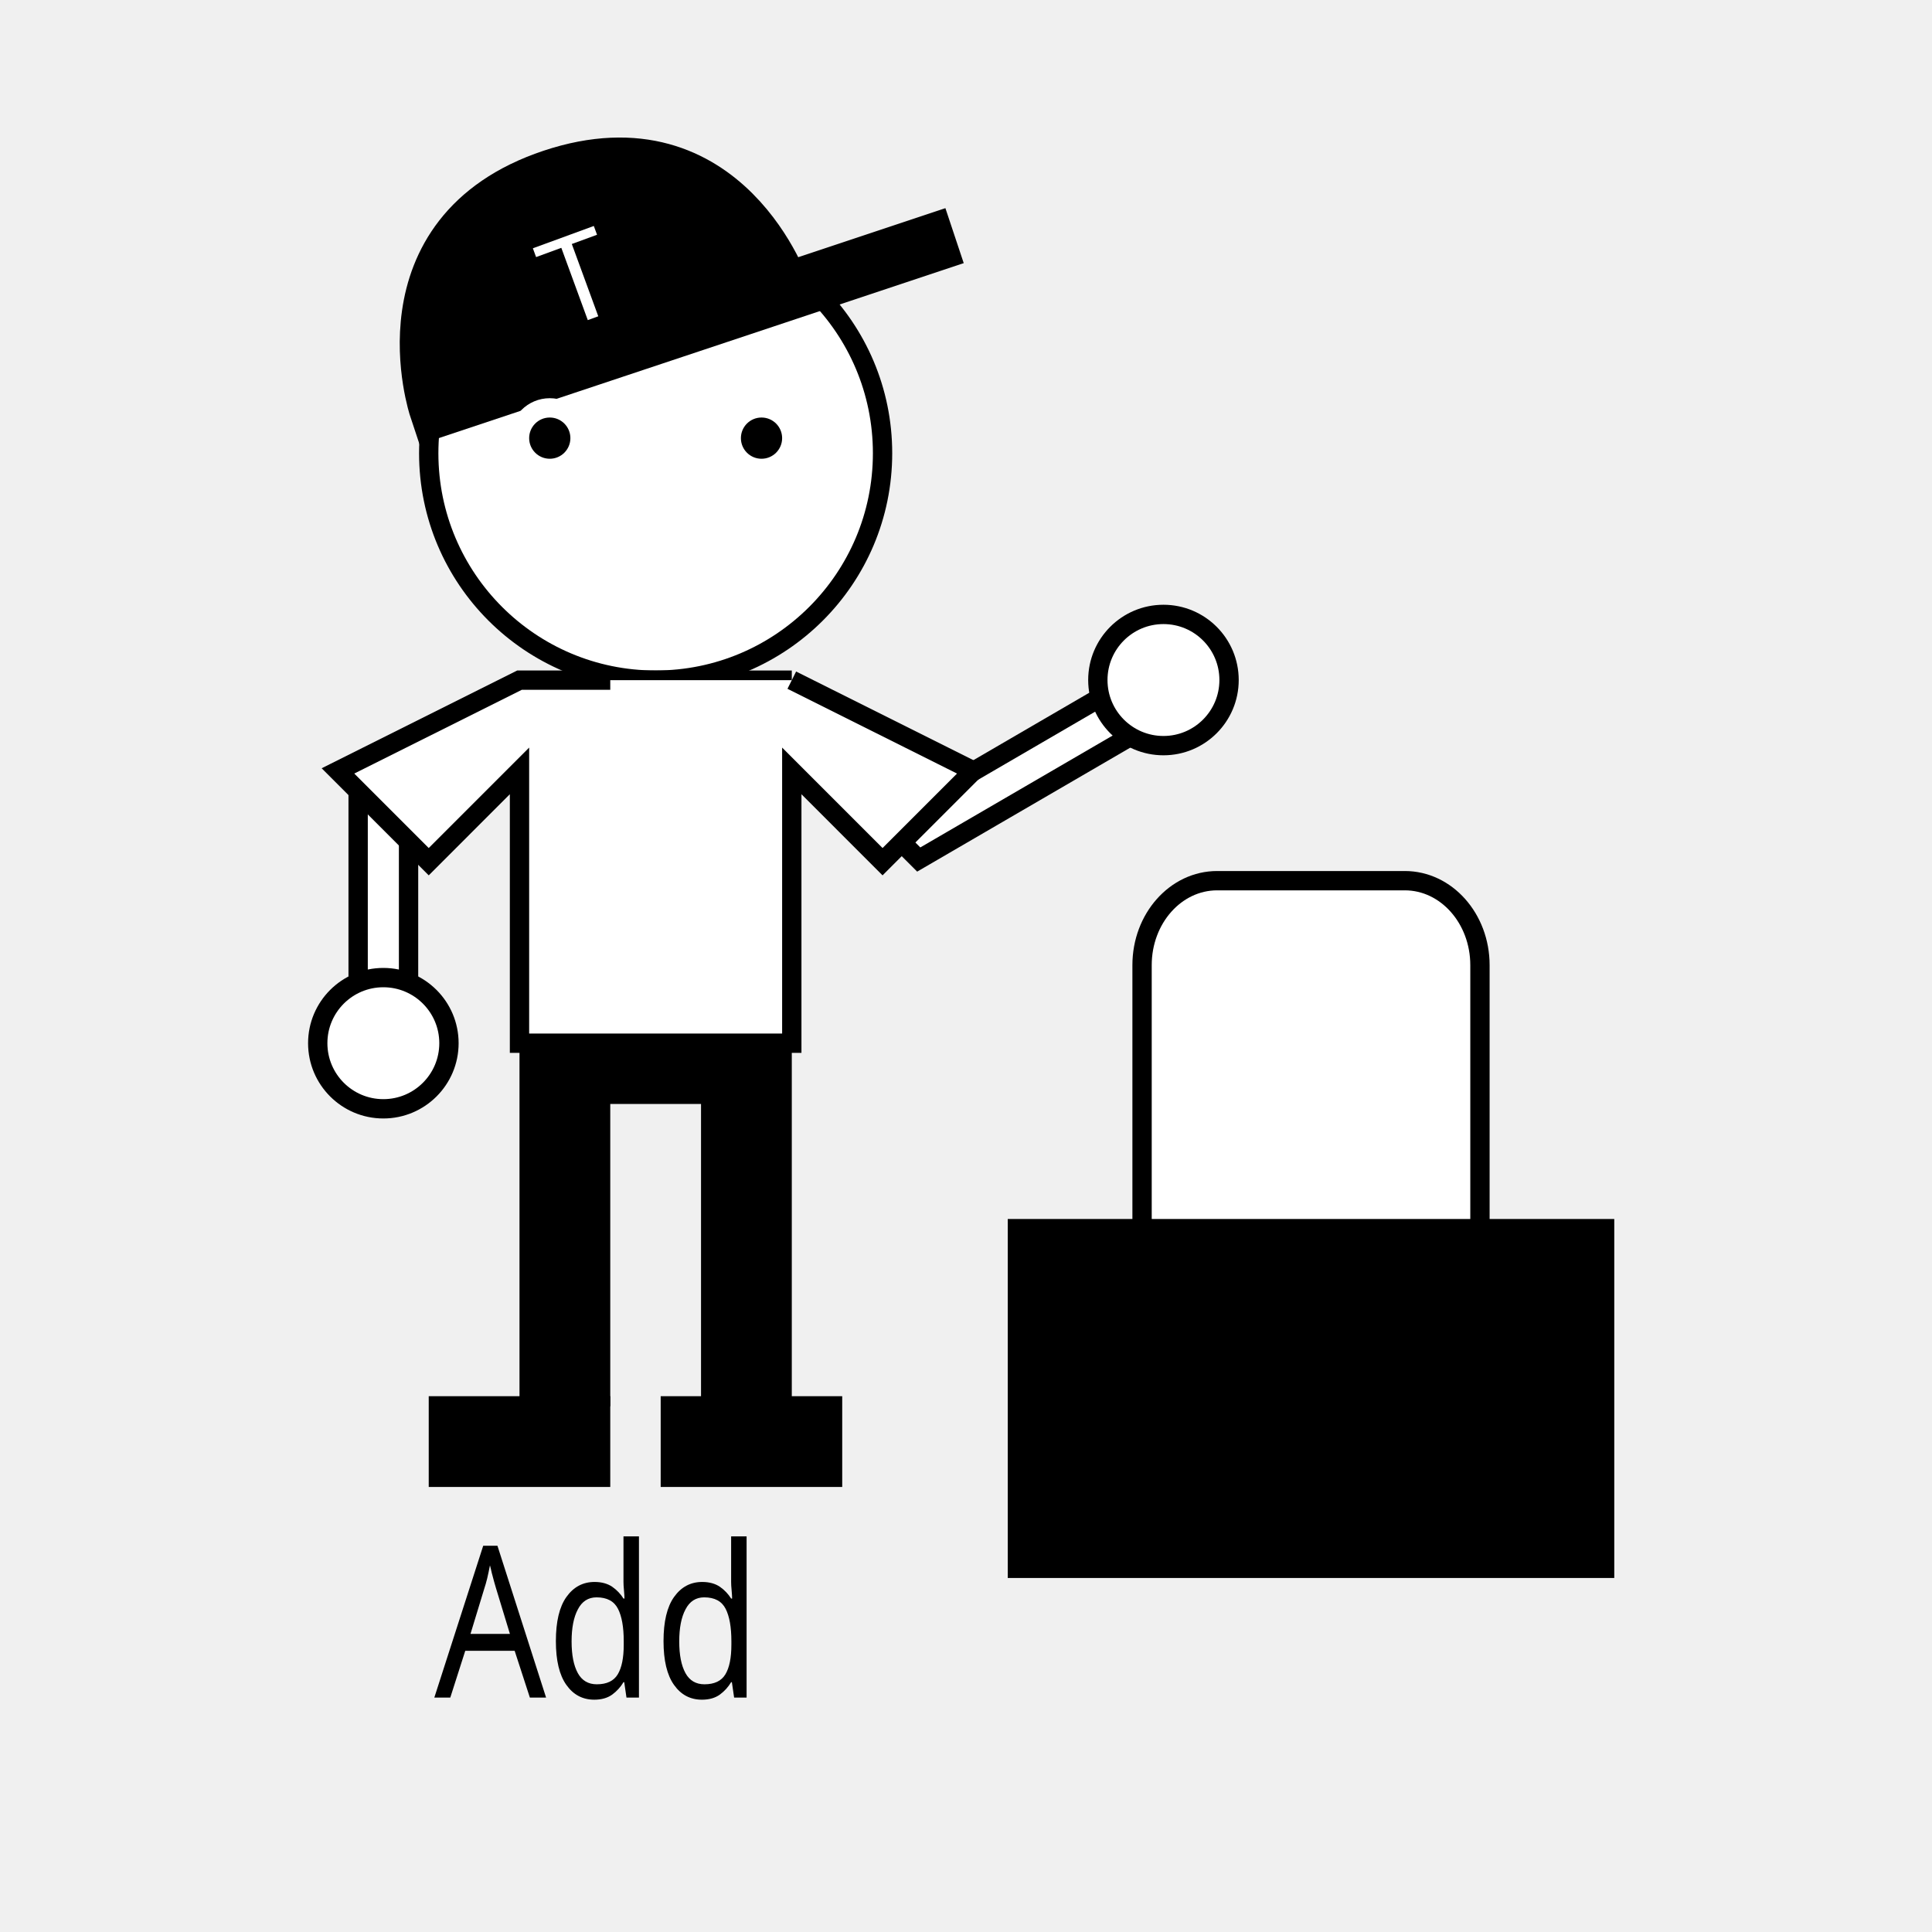
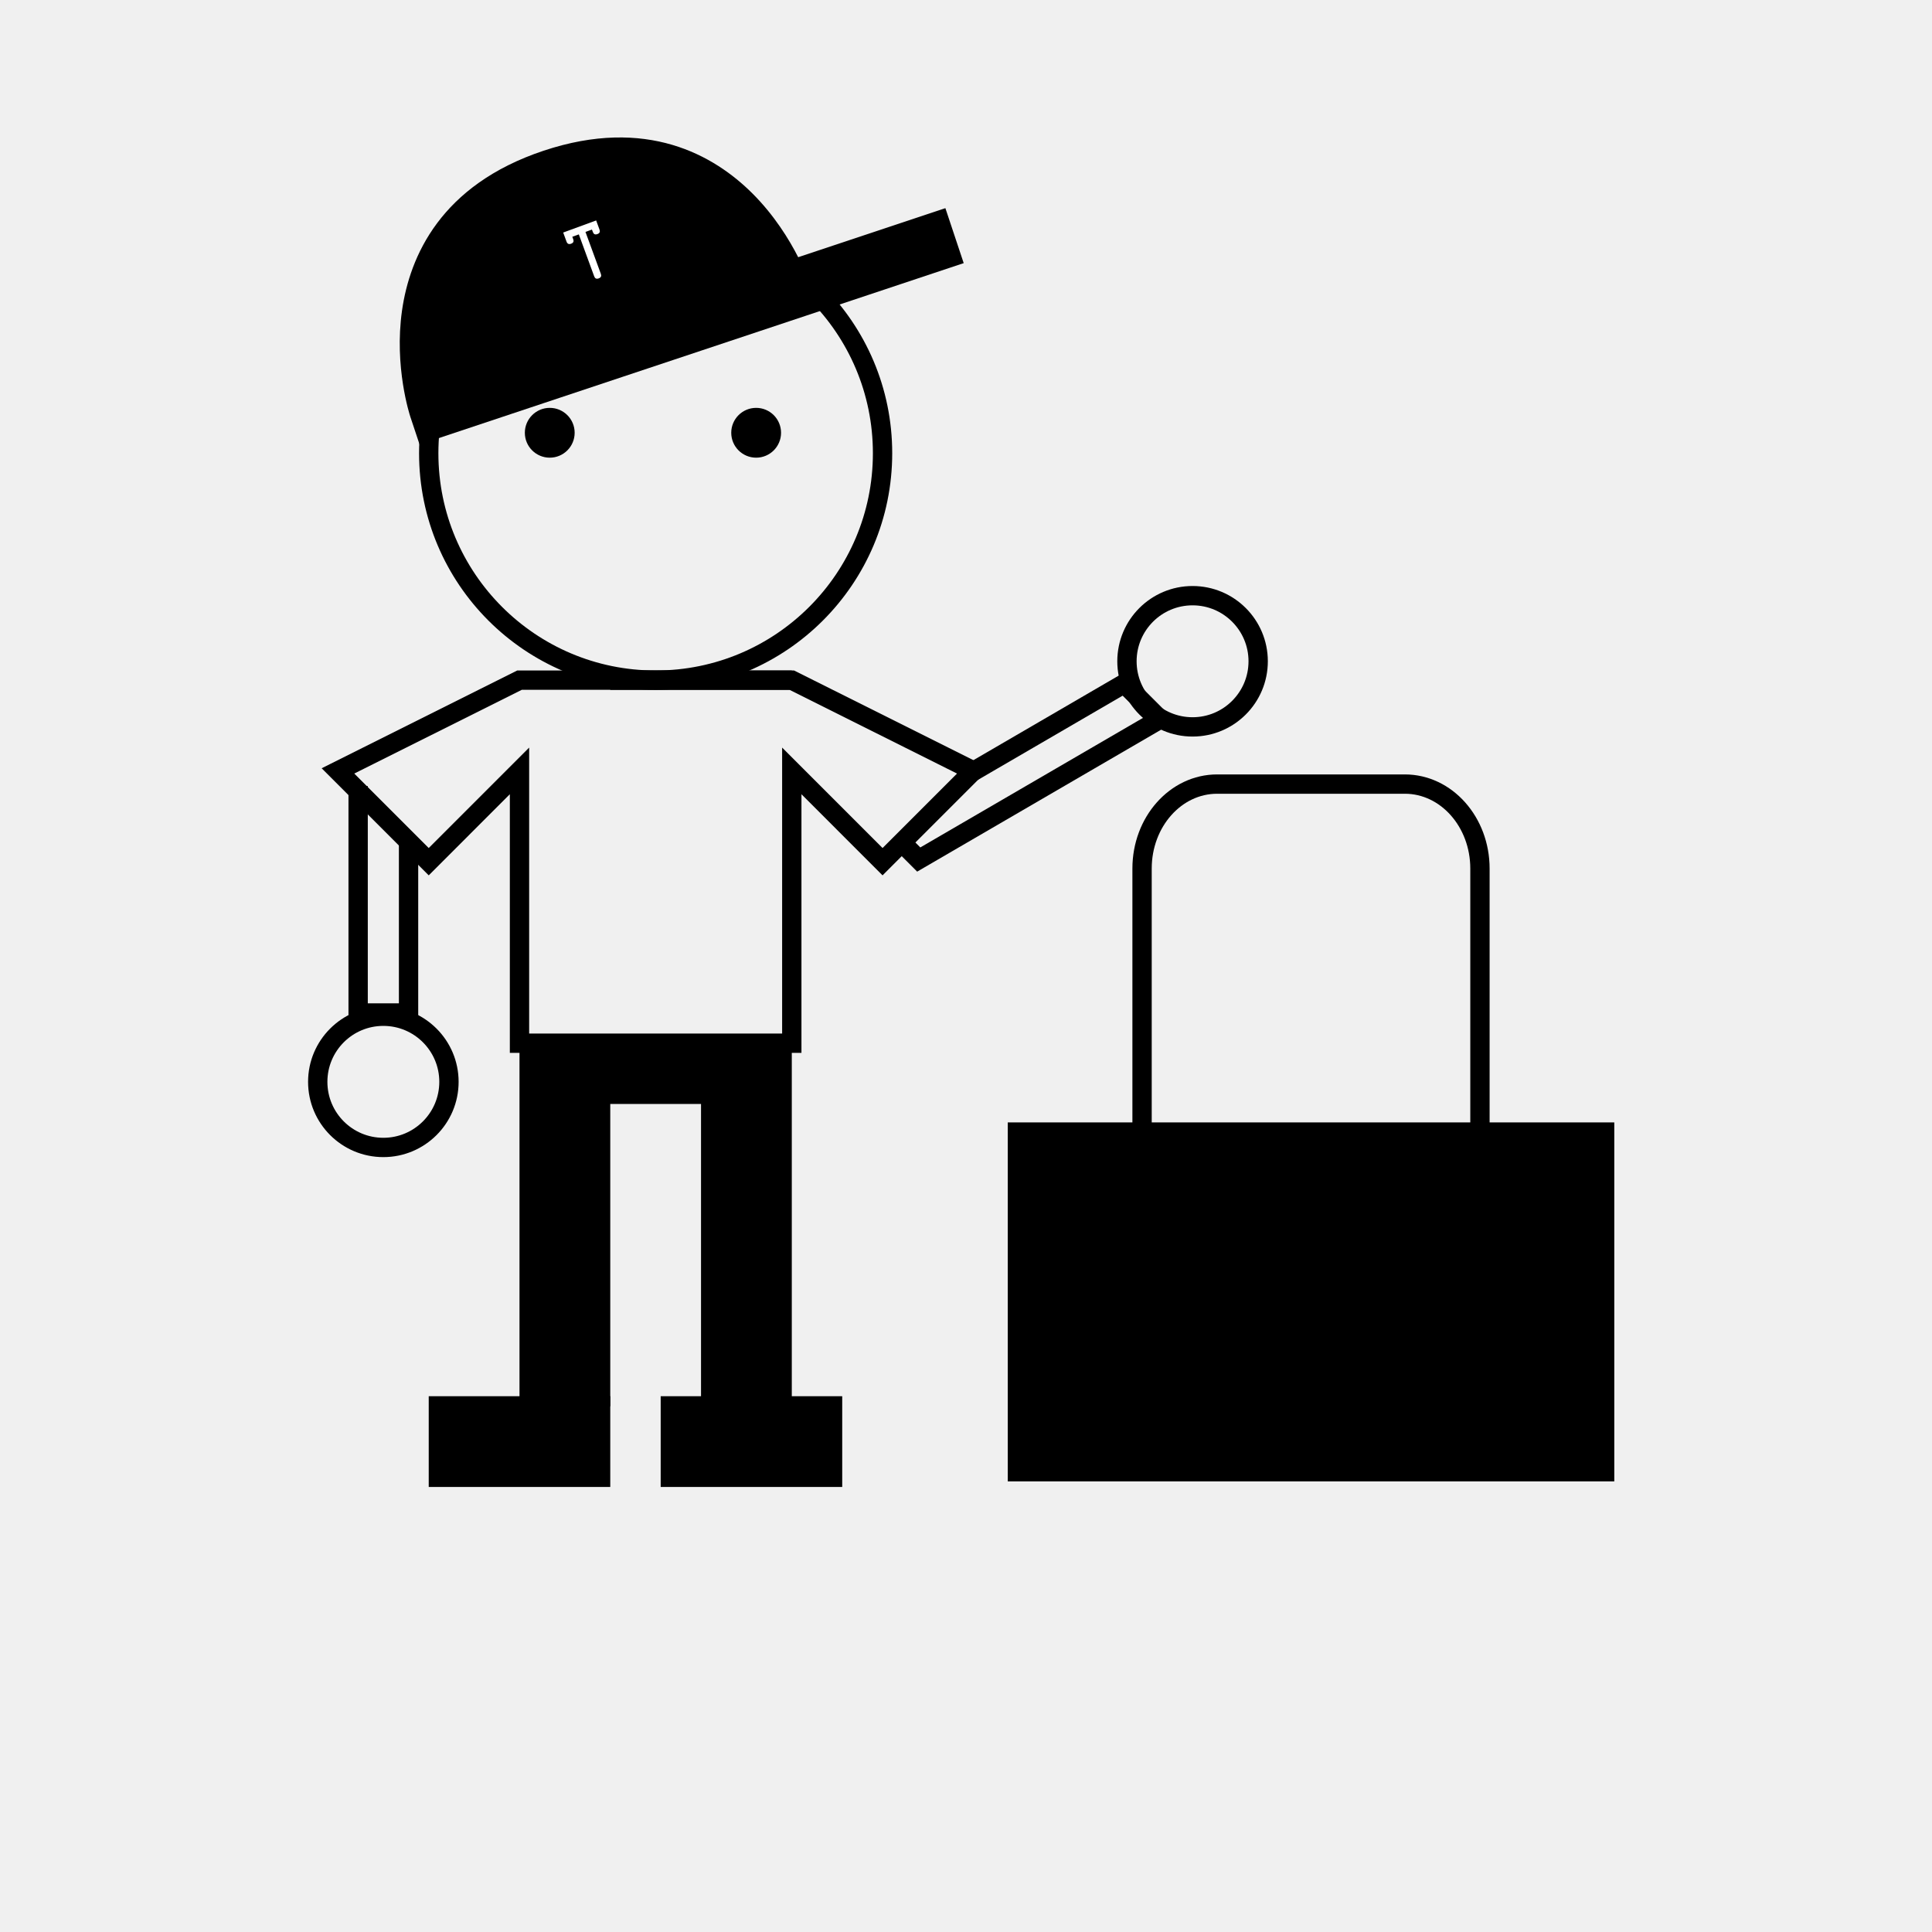
<svg xmlns="http://www.w3.org/2000/svg" version="1.1" id="Layer_1" x="0px" y="0px" width="100px" height="100px" viewBox="0 0 100 100" enable-background="new 0 0 100 100" xml:space="preserve">
-   <circle fill="#FFFFFF" stroke="#000000" stroke-miterlimit="10" cx="33.936" cy="23.459" r="11.745" />
-   <path stroke="#000000" stroke-width="3" stroke-miterlimit="10" d="M49.408,12.197L22.666,21.11c0,0-2.971-8.914,5.943-11.885  c8.914-2.971,11.885,5.943,11.885,5.943" />
-   <circle stroke="#FFFFFF" stroke-miterlimit="10" cx="28.456" cy="22.678" r="1.567" />
-   <circle stroke="#FFFFFF" stroke-miterlimit="10" cx="39.416" cy="22.678" r="1.567" />
+   <circle fill="none" stroke="#000000" stroke-miterlimit="10" cx="33.936" cy="23.459" r="11.745" />
+   <circle cx="39.138" cy="22.4" r="1.289" />
+   <circle cx="28.455" cy="22.4" r="1.289" />
  <line fill="none" stroke="#000000" stroke-miterlimit="10" x1="31.587" y1="35.205" x2="40.983" y2="35.205" />
  <polyline points="31.587,53.996 31.587,72.789 26.889,72.789 26.889,53.996 " />
  <polyline points="40.983,53.996 40.983,72.789 36.285,72.789 36.285,53.996 " />
-   <rect x="34.197" y="72.267" width="9.396" height="4.698" />
-   <rect x="22.191" y="72.267" width="9.396" height="4.698" />
+   <rect x="34.197" y="72.268" width="9.396" height="4.697" />
+   <rect x="22.191" y="72.268" width="9.396" height="4.697" />
  <g>
-     <line fill="#FFFFFF" stroke="#000000" stroke-miterlimit="10" x1="19.842" y1="40.686" x2="19.842" y2="52.431" />
-     <rect x="18.537" y="40.686" fill="#FFFFFF" stroke="#000000" stroke-miterlimit="10" width="2.61" height="11.745" />
+     <polyline fill="none" stroke="#000000" stroke-miterlimit="10" points="21.147,43.556 21.147,52.432 18.537,52.432 18.537,41.247    18.537,40.686  " />
  </g>
  <g>
-     <line fill="#FFFFFF" stroke="#000000" stroke-miterlimit="10" x1="46.632" y1="43.566" x2="59.112" y2="36.305" />
-     <polygon fill="#FFFFFF" stroke="#000000" stroke-miterlimit="10" points="58.189,35.382 60.035,37.228 47.554,44.489    45.709,42.644  " />
+     <polyline fill="none" stroke="#000000" stroke-miterlimit="10" points="49.877,40.219 58.189,35.382 60.035,37.228 47.554,44.489    46.632,43.566  " />
  </g>
-   <circle fill="#FFFFFF" stroke="#000000" stroke-miterlimit="10" cx="60.22" cy="35.198" r="3.396" />
-   <circle fill="#FFFFFF" stroke="#000000" stroke-miterlimit="10" cx="19.842" cy="53.996" r="3.396" />
+   <circle fill="none" stroke="#000000" stroke-miterlimit="10" cx="61.727" cy="34.228" r="3.396" />
+   <circle fill="none" stroke="#000000" stroke-miterlimit="10" cx="19.842" cy="55.996" r="3.396" />
  <rect x="28.455" y="54.248" width="12.006" height="2.893" />
  <text transform="matrix(0.939 -0.3439 0.3439 0.939 29.0596 17.0693)" fill="#FFFFFF" font-family="'OCRAStd'" font-size="6.264">T</text>
-   <polyline fill="#FFFFFF" stroke="#000000" stroke-miterlimit="10" points="40.983,35.205 50.379,39.902 45.681,44.601   40.983,39.902 40.983,53.996 36.285,53.996 31.587,53.996 26.889,53.996 26.889,39.902 22.191,44.601 17.493,39.902 26.889,35.205   31.587,35.205 " />
-   <path fill="#FFFFFF" stroke="#000000" stroke-miterlimit="10" d="M62.999,71.818c-2.146,0-3.886-1.958-3.886-4.373V49.956  c0-2.415,1.739-4.372,3.886-4.372h9.716c2.146,0,3.887,1.958,3.887,4.372v17.489c0,2.415-1.74,4.373-3.887,4.373H62.999z" />
-   <text transform="matrix(0.8264 0 0 1 22.4805 87.8662)" font-family="'MyriadPro-Regular'" font-size="10.962">Add</text>
-   <rect x="52.161" y="63.095" width="31.393" height="18.581" />
+   <polygon fill="none" stroke="#000000" stroke-miterlimit="10" points="40.983,35.205 50.379,39.902 45.681,44.601 40.983,39.902   40.983,53.996 36.285,53.996 31.587,53.996 26.889,53.996 26.889,39.902 22.191,44.601 17.493,39.902 26.889,35.205 31.587,35.205   " />
+   <path fill="none" stroke="#000000" stroke-miterlimit="10" d="M62.999,66.818c-2.146,0-3.886-1.959-3.886-4.373V44.956  c0-2.415,1.738-4.372,3.886-4.372h9.716c2.146,0,3.887,1.958,3.887,4.372v17.489c0,2.414-1.74,4.373-3.887,4.373H62.999z" />
+   <rect x="52.161" y="58.096" width="31.394" height="18.58" />
+   <g>
+     <path d="M49.408,12.197L22.666,21.11c0,0-2.971-8.914,5.943-11.885c8.914-2.971,11.885,5.943,11.885,5.943" />
+     <path d="M21.717,23.007l-0.474-1.423c-0.035-0.104-0.85-2.598-0.434-5.515c0.399-2.791,1.993-6.49,7.325-8.267   c5.329-1.777,8.826,0.226,10.82,2.219c1.126,1.127,1.891,2.37,2.36,3.292l7.619-2.539l0.948,2.846L21.717,23.007z" />
+   </g>
+   <g enable-background="new    ">
+     <path fill="#FFFFFF" d="M29.623,12.254l0.045,0.124c0.041,0.111,0.016,0.191-0.109,0.237c-0.124,0.045-0.195,0.001-0.236-0.11   l-0.172-0.469l1.706-0.625l0.172,0.469c0.041,0.111,0.016,0.191-0.108,0.236c-0.125,0.045-0.196,0.001-0.236-0.11l-0.046-0.124   l-0.335,0.123l0.795,2.168c0.04,0.11,0.014,0.19-0.11,0.236c-0.124,0.045-0.195,0.001-0.235-0.109l-0.794-2.168L29.623,12.254z" />
+   </g>
</svg>
